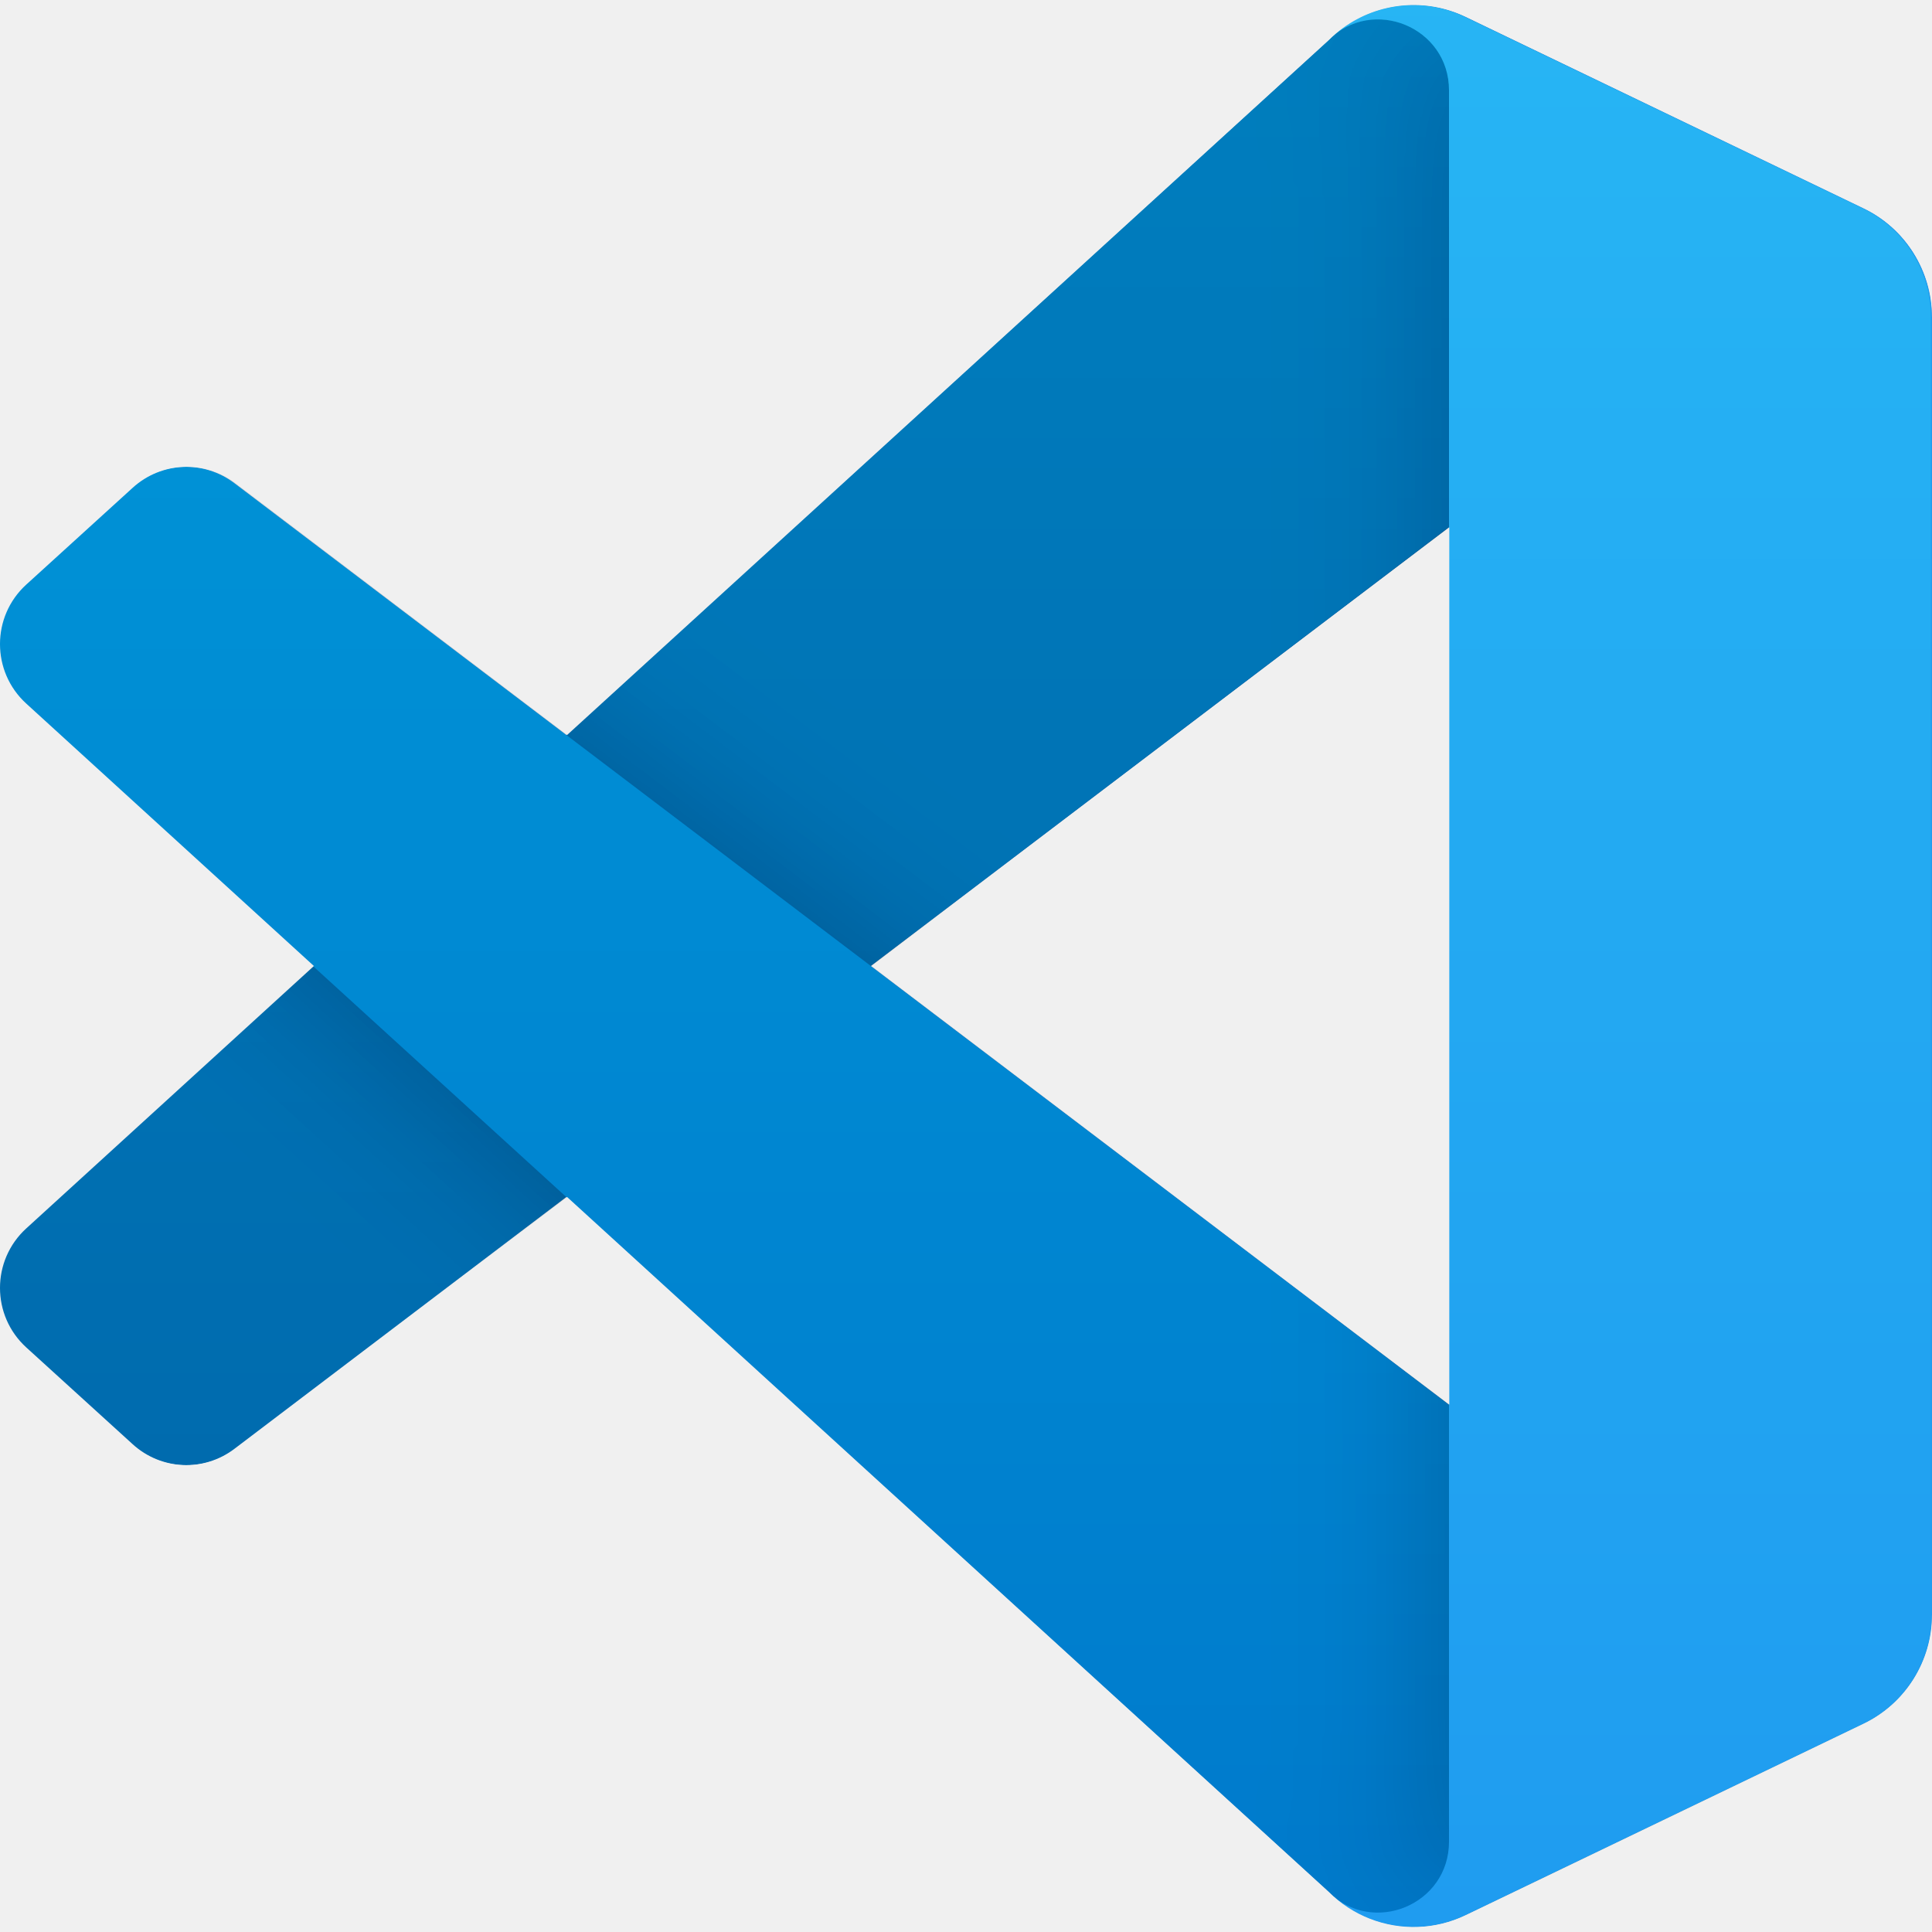
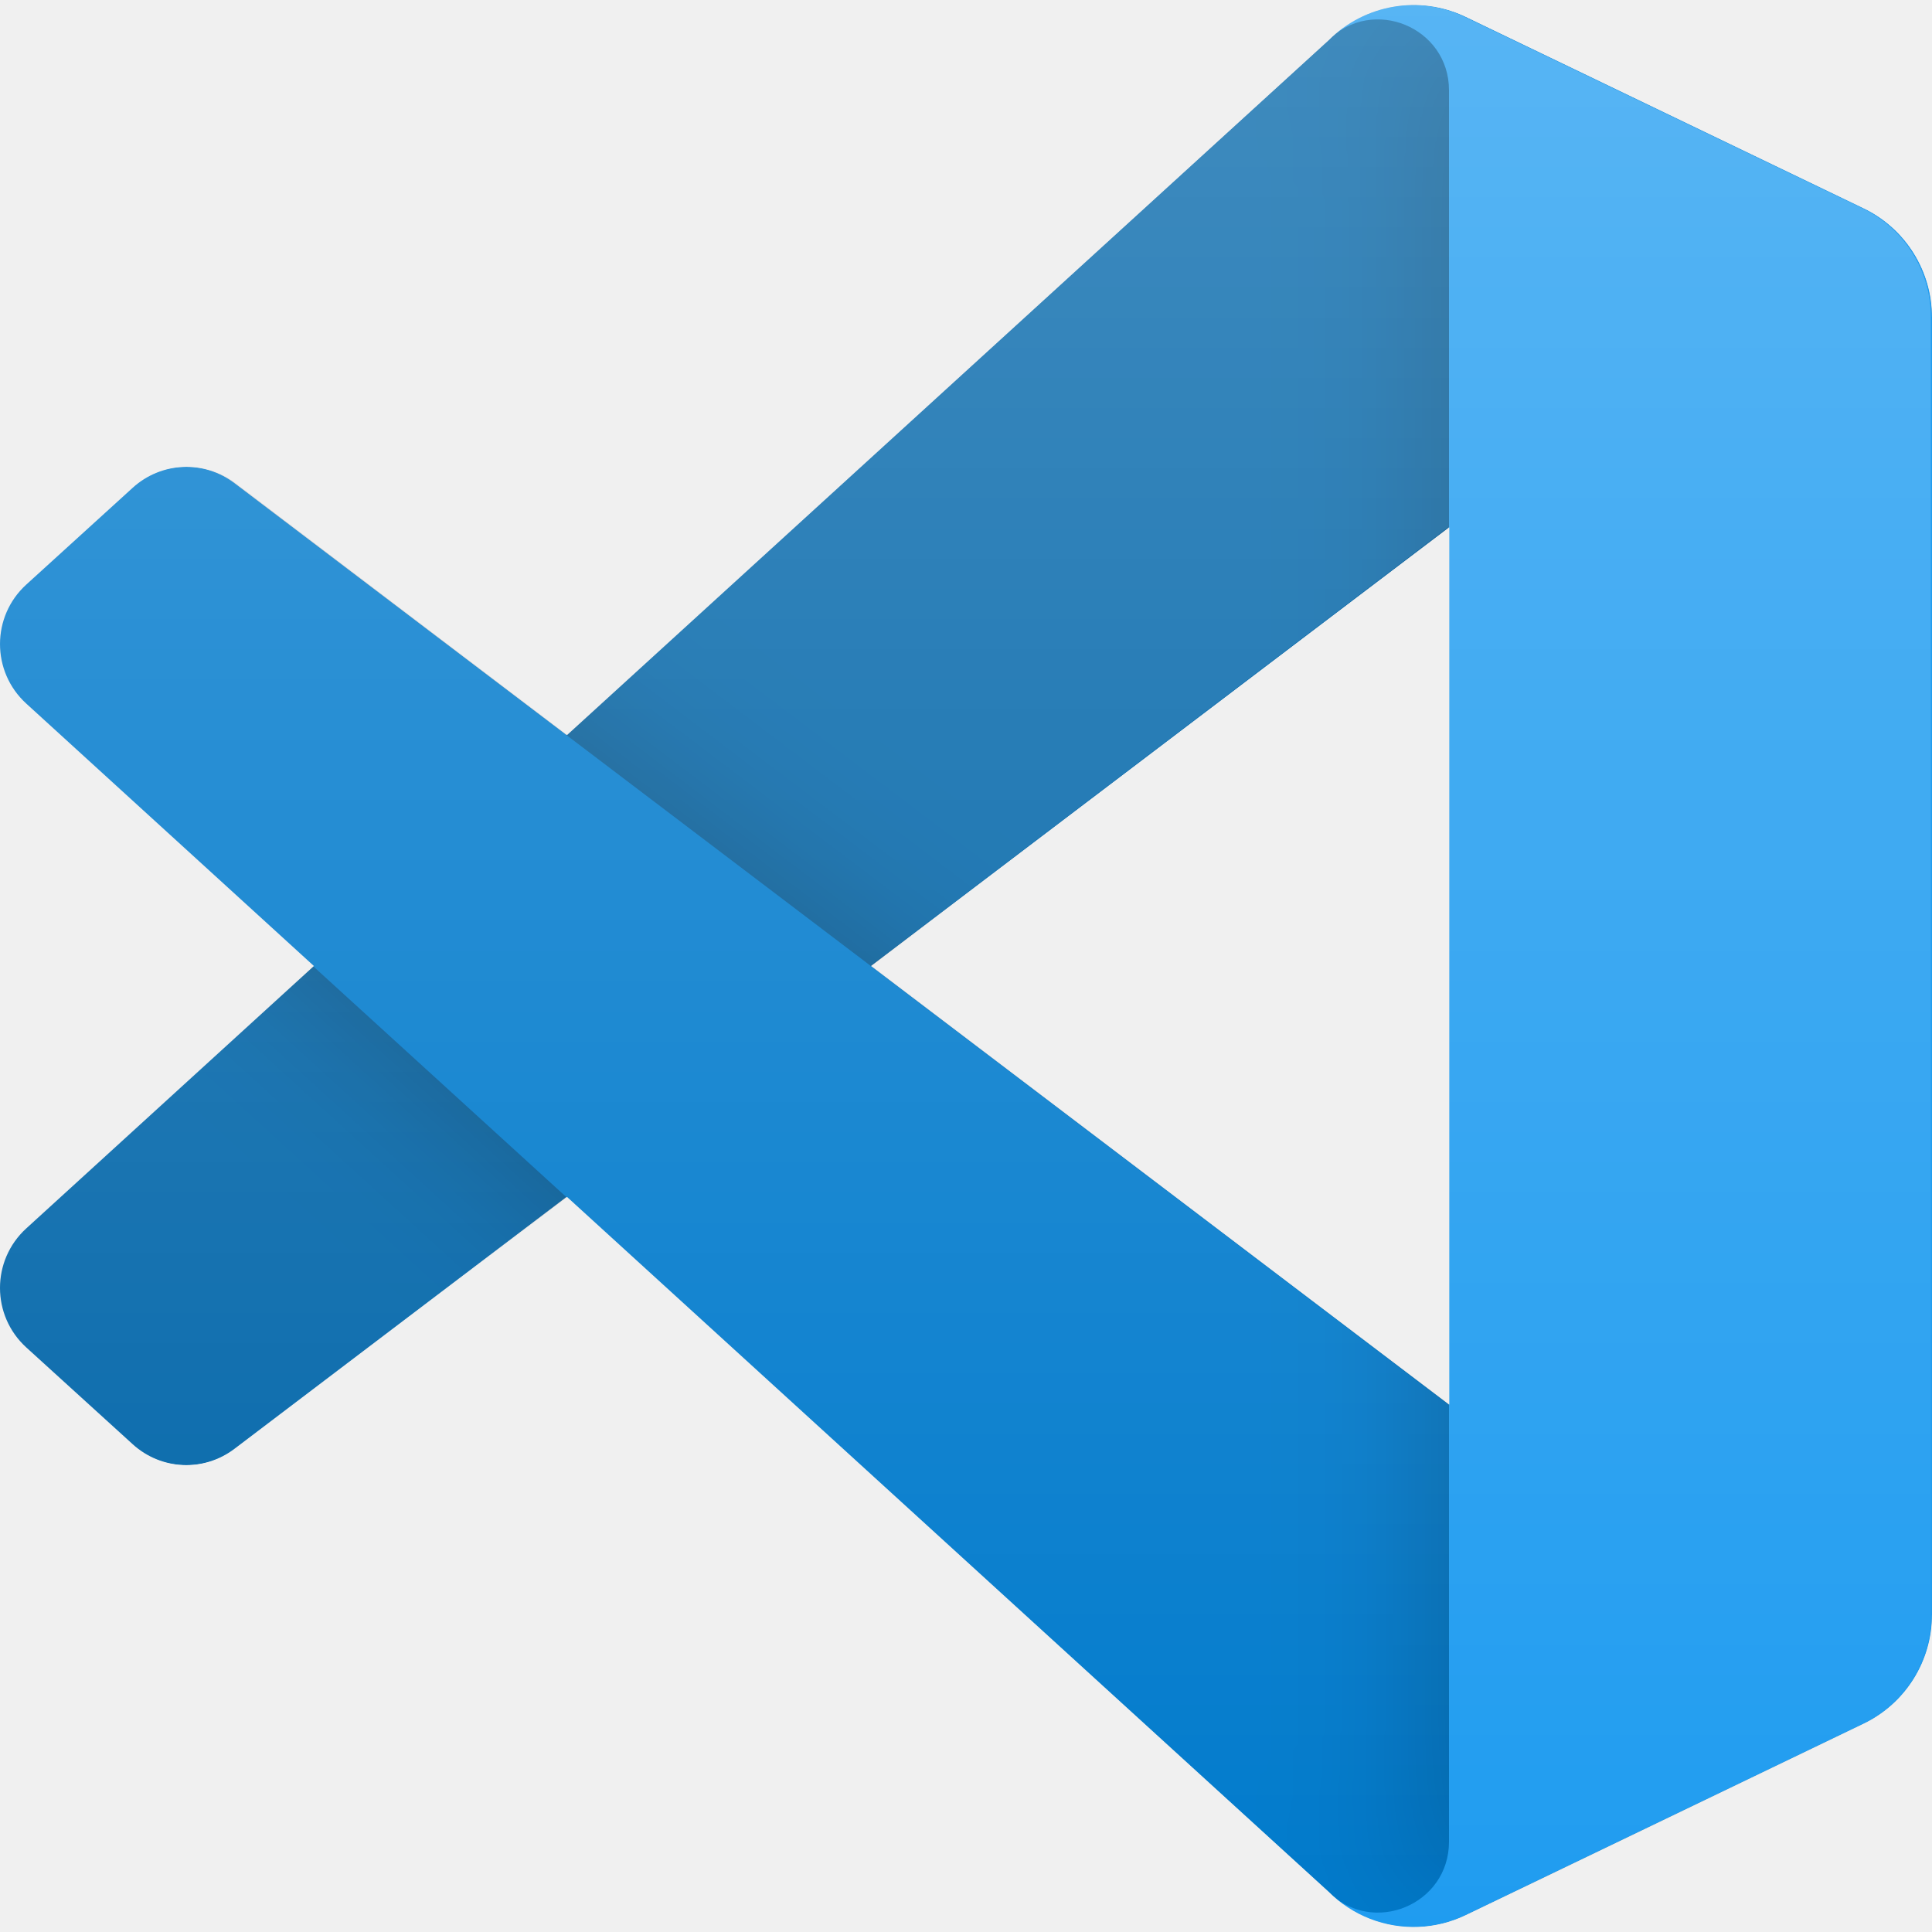
- <svg xmlns="http://www.w3.org/2000/svg" viewBox="0 0 256 256" fill="none">
-   <mask id="mask0" mask-type="alpha" maskUnits="userSpaceOnUse" x="0" y="0" width="256" height="256">
-     <path fill-rule="evenodd" clip-rule="evenodd" d="M181.534 254.252C185.566 255.823 190.164 255.722 194.234 253.764L246.94 228.403C252.478 225.738 256 220.132 256 213.983V42.018C256 35.869 252.478 30.264 246.94 27.599L194.234 2.237C188.893 -0.333 182.642 0.296 177.955 3.704C177.285 4.191 176.647 4.735 176.049 5.334L75.149 97.386L31.199 64.025C27.108 60.919 21.385 61.173 17.585 64.63L3.489 77.453C-1.159 81.68 -1.164 88.993 3.478 93.227L41.593 128L3.478 162.773C-1.164 167.008 -1.159 174.32 3.489 178.548L17.585 191.37C21.385 194.827 27.108 195.081 31.199 191.976L75.149 158.614L176.049 250.667C177.645 252.264 179.519 253.467 181.534 254.252ZM192.039 69.885L115.479 128L192.039 186.115V69.885Z" fill="white" />
+ <svg xmlns="http://www.w3.org/2000/svg" viewBox="0 0 256 256">
+   <mask id="A" maskUnits="userSpaceOnUse" x="0" y="0" width="256" height="256">
+     <path fill-rule="evenodd" d="M181.534 254.252a15.934 15.934 0 0 0 12.7-.488l52.706-25.361a16.002 16.002 0 0 0 9.06-14.42V42.018c0-6.15-3.522-11.754-9.06-14.42L194.234 2.238a15.939 15.939 0 0 0-18.185 3.097l-100.9 92.052-43.95-33.361a10.655 10.655 0 0 0-13.614.605L3.49 77.453c-4.648 4.227-4.653 11.54-.011 15.774L41.593 128 3.478 162.773c-4.642 4.235-4.637 11.547.011 15.775l14.097 12.822a10.655 10.655 0 0 0 13.613.606l43.95-33.362 100.9 92.053a15.915 15.915 0 0 0 5.485 3.585zm10.505-184.367L115.479 128l76.56 58.115V69.885z" fill="#fff" />
  </mask>
-   <g mask="url(#mask0)">
-     <path d="M246.94 27.638L194.193 2.241C188.088 -0.698 180.791 0.542 175.999 5.333L3.324 162.773C-1.321 167.008 -1.315 174.32 3.335 178.548L17.44 191.37C21.242 194.827 26.968 195.081 31.062 191.976L239.003 34.227C245.979 28.935 255.999 33.91 255.999 42.667V42.054C255.999 35.908 252.478 30.305 246.94 27.638Z" fill="#0065A9" />
-     <g filter="url(#filter0_d)">
-       <path d="M246.94 228.362L194.193 253.759C188.088 256.698 180.791 255.458 175.999 250.667L3.324 93.227C-1.321 88.993 -1.315 81.68 3.335 77.452L17.44 64.63C21.242 61.173 26.968 60.919 31.062 64.025L239.003 221.773C245.979 227.065 255.999 222.09 255.999 213.333V213.946C255.999 220.092 252.478 225.695 246.94 228.362Z" fill="#007ACC" />
-     </g>
-     <g filter="url(#filter1_d)">
-       <path d="M194.196 253.763C188.089 256.7 180.792 255.459 176 250.667C181.904 256.571 192 252.389 192 244.039V11.961C192 3.611 181.904 -0.571 176 5.333C180.792 0.541 188.089 -0.701 194.196 2.236L246.934 27.599C252.476 30.264 256 35.869 256 42.018V213.983C256 220.132 252.476 225.737 246.934 228.402L194.196 253.763Z" fill="#1F9CF0" />
-     </g>
-     <g style="mix-blend-mode:overlay" opacity="0.25">
-       <path fill-rule="evenodd" clip-rule="evenodd" d="M181.378 254.252C185.41 255.822 190.008 255.722 194.077 253.764L246.783 228.402C252.322 225.737 255.844 220.132 255.844 213.983V42.018C255.844 35.869 252.322 30.264 246.784 27.599L194.077 2.237C188.737 -0.333 182.486 0.296 177.798 3.704C177.129 4.191 176.491 4.734 175.892 5.333L74.993 97.386L31.043 64.025C26.952 60.919 21.229 61.173 17.429 64.63L3.333 77.452C-1.315 81.68 -1.32 88.993 3.322 93.227L41.436 128L3.322 162.773C-1.32 167.008 -1.315 174.32 3.333 178.548L17.429 191.37C21.229 194.827 26.952 195.081 31.043 191.976L74.993 158.614L175.892 250.667C177.488 252.264 179.363 253.467 181.378 254.252ZM191.883 69.885L115.323 128L191.883 186.115V69.885Z" fill="url(#paint0_linear)" />
-     </g>
+   <g mask="url(#A)">
+     <path d="M246.94 27.638L194.193 2.241a15.947 15.947 0 0 0-18.194 3.092L3.324 162.773a10.67 10.67 0 0 0 .011 15.775L17.44 191.37a10.667 10.667 0 0 0 13.622.606l207.941-157.75c6.976-5.291 16.996-.316 16.996 8.44v-.612a16 16 0 0 0-9.059-14.416z" fill="#0065a9" />
+     <path d="M246.94 228.362l-52.747 25.397a15.95 15.95 0 0 1-18.194-3.092L3.324 93.227a10.67 10.67 0 0 1 .011-15.775L17.44 64.63a10.667 10.667 0 0 1 13.622-.605l207.941 157.748c6.976 5.292 16.996.317 16.996-8.44v.613a16.001 16.001 0 0 1-9.059 14.416z" fill="#007acc" filter="url(#B)" />
+     <path d="M194.196 253.763A15.955 15.955 0 0 1 176 250.667c5.904 5.904 16 1.722 16-6.628V11.961c0-8.35-10.096-12.532-16-6.628a15.955 15.955 0 0 1 18.196-3.097L246.934 27.6A16 16 0 0 1 256 42.017v171.965a16 16 0 0 1-9.066 14.419l-52.738 25.361z" fill="#1f9cf0" filter="url(#C)" />
+     <path fill-rule="evenodd" d="M181.378 254.252a15.936 15.936 0 0 0 12.699-.488l52.706-25.362a16 16 0 0 0 9.061-14.419V42.018c0-6.15-3.522-11.754-9.06-14.42L194.077 2.238a15.939 15.939 0 0 0-18.185 3.096l-100.9 92.053-43.95-33.361a10.655 10.655 0 0 0-13.613.605L3.333 77.452c-4.648 4.228-4.653 11.54-.011 15.775L41.436 128 3.322 162.773c-4.642 4.235-4.637 11.547.011 15.775L17.43 191.37a10.655 10.655 0 0 0 13.614.606l43.95-33.362 100.899 92.053a15.919 15.919 0 0 0 5.486 3.585zm10.505-184.367L115.323 128l76.56 58.115V69.885z" fill="url(#D)" opacity=".25" />
  </g>
  <defs>
-     <filter id="filter0_d" x="-21.49" y="40.523" width="298.822" height="236.149" filterUnits="userSpaceOnUse" color-interpolation-filters="sRGB">
-       <feFlood flood-opacity="0" result="BackgroundImageFix" />
-       <feColorMatrix in="SourceAlpha" type="matrix" values="0 0 0 0 0 0 0 0 0 0 0 0 0 0 0 0 0 0 127 0" />
+     <filter id="B" x="-21.49" y="40.523" width="298.822" height="236.149" filterUnits="userSpaceOnUse" color-interpolation-filters="sRGB">
+       <feFlood flood-opacity="0" result="A" />
+       <feColorMatrix in="SourceAlpha" values="0 0 0 0 0 0 0 0 0 0 0 0 0 0 0 0 0 0 127 0" />
      <feOffset />
      <feGaussianBlur stdDeviation="10.667" />
-       <feColorMatrix type="matrix" values="0 0 0 0 0 0 0 0 0 0 0 0 0 0 0 0 0 0 0.25 0" />
-       <feBlend mode="overlay" in2="BackgroundImageFix" result="effect1_dropShadow" />
-       <feBlend mode="normal" in="SourceGraphic" in2="effect1_dropShadow" result="shape" />
+       <feColorMatrix values="0 0 0 0 0 0 0 0 0 0 0 0 0 0 0 0 0 0 0.25 0" />
+       <feBlend mode="overlay" in2="A" />
+       <feBlend in="SourceGraphic" />
    </filter>
-     <filter id="filter1_d" x="154.667" y="-20.674" width="122.667" height="297.347" filterUnits="userSpaceOnUse" color-interpolation-filters="sRGB">
-       <feFlood flood-opacity="0" result="BackgroundImageFix" />
-       <feColorMatrix in="SourceAlpha" type="matrix" values="0 0 0 0 0 0 0 0 0 0 0 0 0 0 0 0 0 0 127 0" />
+     <filter id="C" x="154.667" y="-20.674" width="122.667" height="297.347" filterUnits="userSpaceOnUse" color-interpolation-filters="sRGB">
+       <feFlood flood-opacity="0" result="A" />
+       <feColorMatrix in="SourceAlpha" values="0 0 0 0 0 0 0 0 0 0 0 0 0 0 0 0 0 0 127 0" />
      <feOffset />
      <feGaussianBlur stdDeviation="10.667" />
-       <feColorMatrix type="matrix" values="0 0 0 0 0 0 0 0 0 0 0 0 0 0 0 0 0 0 0.25 0" />
-       <feBlend mode="overlay" in2="BackgroundImageFix" result="effect1_dropShadow" />
-       <feBlend mode="normal" in="SourceGraphic" in2="effect1_dropShadow" result="shape" />
+       <feColorMatrix values="0 0 0 0 0 0 0 0 0 0 0 0 0 0 0 0 0 0 0.25 0" />
+       <feBlend mode="overlay" in2="A" />
+       <feBlend in="SourceGraphic" />
    </filter>
-     <linearGradient id="paint0_linear" x1="127.844" y1="0.66" x2="127.844" y2="255.34" gradientUnits="userSpaceOnUse">
-       <stop stop-color="white" />
-       <stop offset="1" stop-color="white" stop-opacity="0" />
+     <linearGradient id="D" x1="127.844" y1=".66" x2="127.844" y2="255.34" gradientUnits="userSpaceOnUse">
+       <stop stop-color="#fff" />
+       <stop offset="1" stop-color="#fff" stop-opacity="0" />
    </linearGradient>
  </defs>
</svg>
